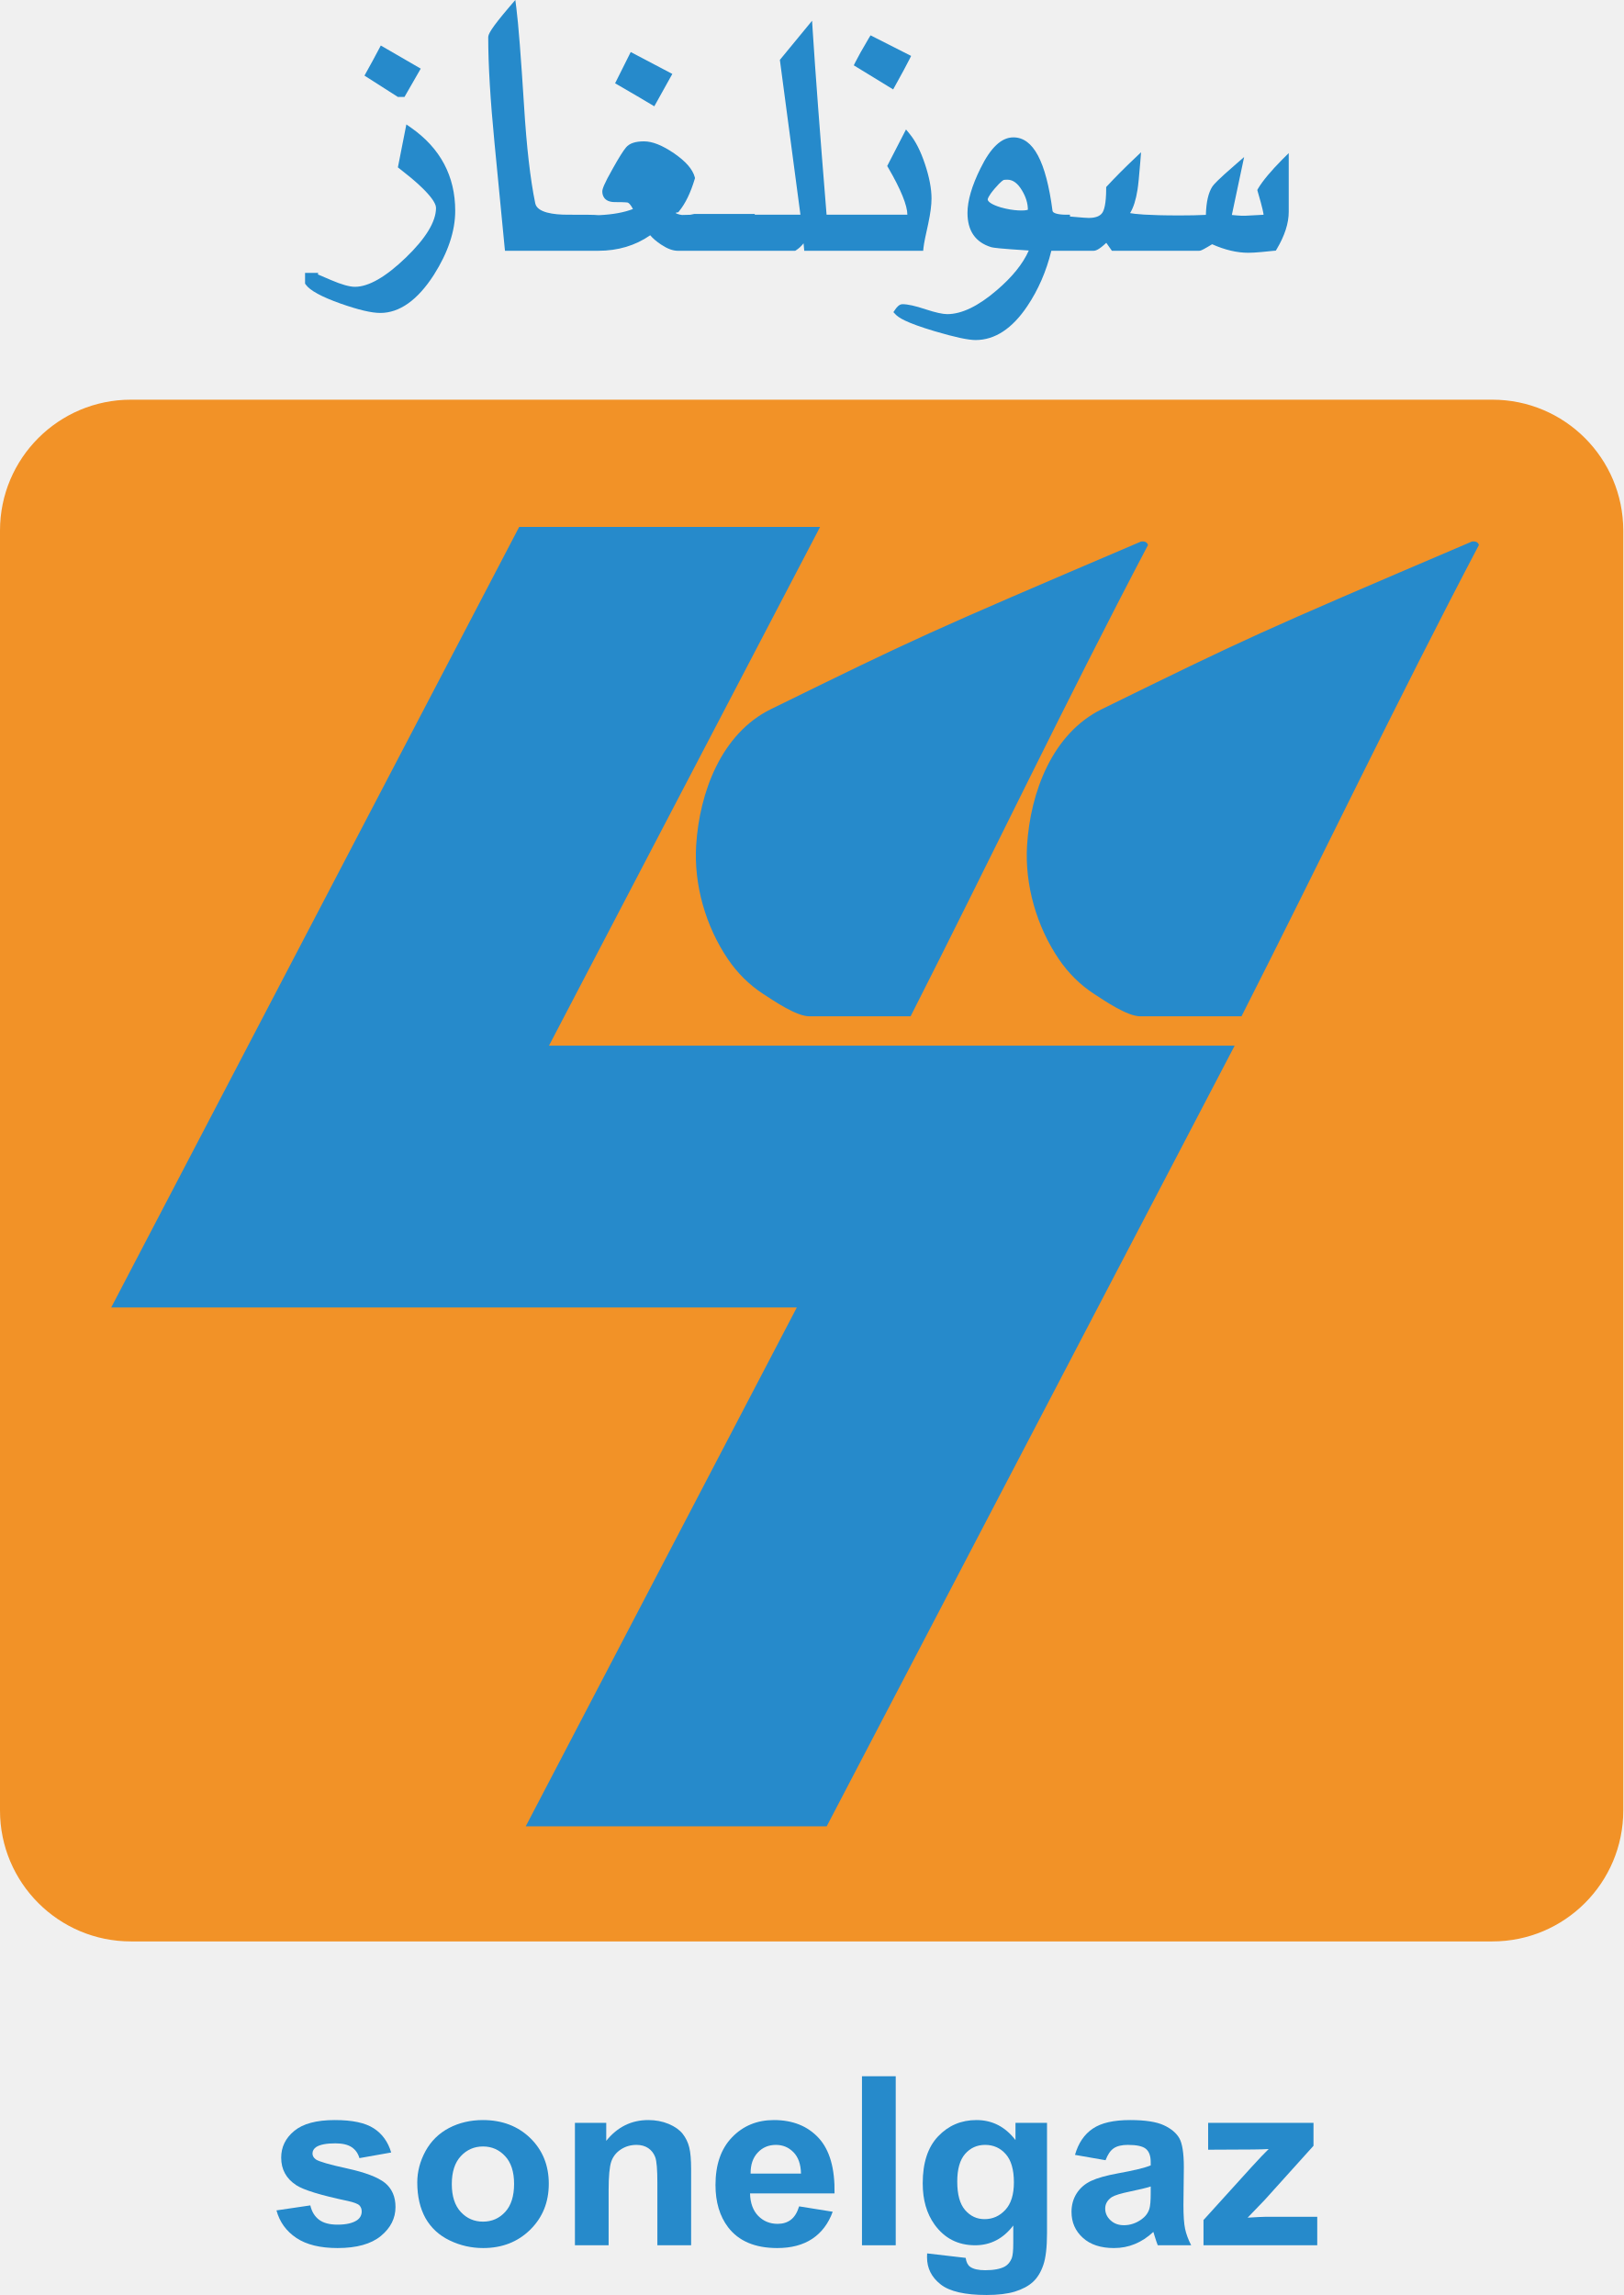
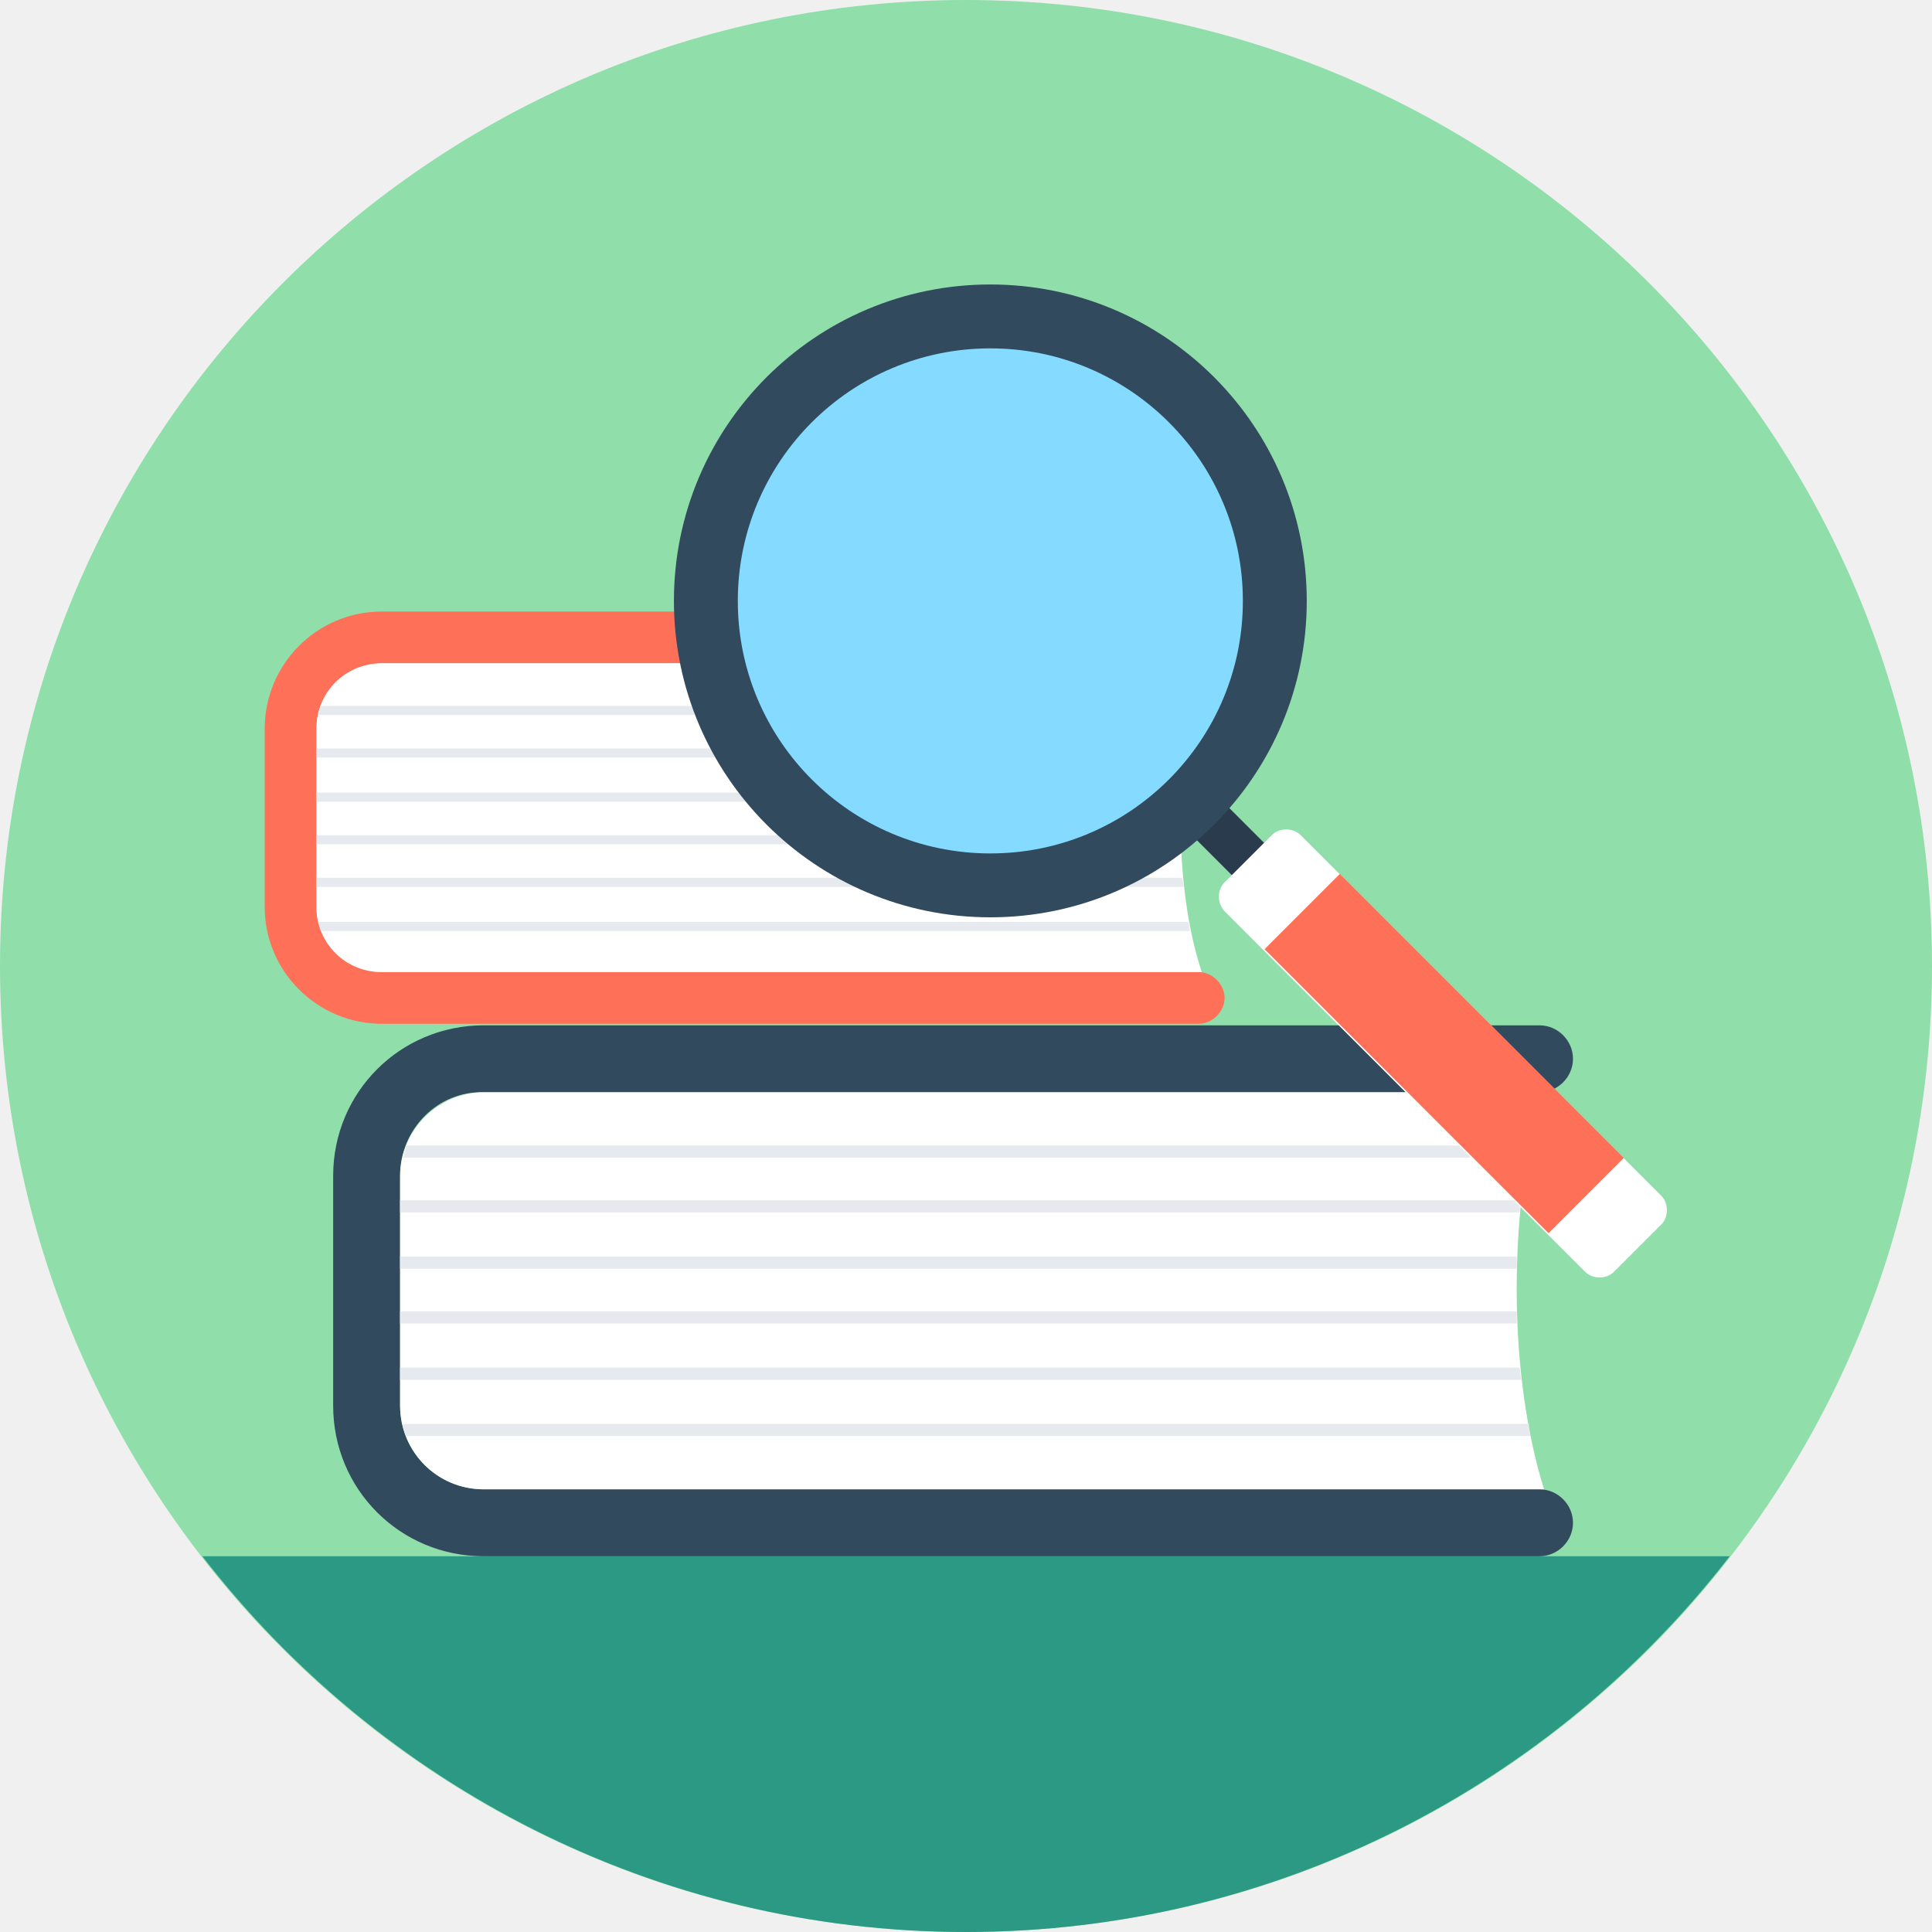
- <svg xmlns="http://www.w3.org/2000/svg" width="111.6pt" height="157.79pt" viewBox="0 0 111.6 157.79" version="1.1">
-   <defs>
-     <clipPath id="clip1">
-       <path d="M 0 27 L 111.602 27 L 111.602 134 L 0 134 Z M 0 27 " />
-     </clipPath>
-     <clipPath id="clip2">
-       <path d="M 63 145 L 72 145 L 72 157.789 L 63 157.789 Z M 63 145 " />
-     </clipPath>
-   </defs>
-   <g id="surface1">
-     <g clip-path="url(#clip1)" clip-rule="nonzero">
-       <path style=" stroke:none;fill-rule:nonzero;fill:rgb(94.899%,57.3%,15.3%);fill-opacity:1;" d="M 111.602 124.48 C 111.602 129.449 107.57 133.48 102.602 133.48 L 9 133.48 C 4.031 133.48 0 129.449 0 124.48 L 0 36.48 C 0 31.508 4.031 27.48 9 27.48 L 102.602 27.48 C 107.57 27.48 111.602 31.508 111.602 36.48 L 111.602 124.48 " />
-     </g>
-     <path style=" stroke:none;fill-rule:nonzero;fill:rgb(14.899%,54.099%,79.599%);fill-opacity:1;" d="M 84.883 71.895 L 56.836 125.566 L 36.145 125.566 L 54.781 89.895 L 7.645 89.895 L 35.695 36.227 L 56.383 36.227 L 37.742 71.895 L 84.883 71.895 " />
-     <path style=" stroke:none;fill-rule:evenodd;fill:rgb(14.899%,54.099%,79.599%);fill-opacity:1;" d="M 101.195 37.234 C 101.477 37.195 101.621 37.289 101.676 37.473 C 96.078 48.113 90.824 59.102 85.355 69.875 C 83.035 69.875 80.719 69.875 78.398 69.875 C 77.5 69.875 75.957 68.816 75.219 68.336 C 74.258 67.711 73.453 66.906 72.805 65.957 C 71.27 63.703 70.441 60.828 70.613 58.105 C 70.84 54.508 72.324 50.438 75.758 48.754 C 85.859 43.805 86.199 43.637 101.195 37.234 " />
-     <path style=" stroke:none;fill-rule:evenodd;fill:rgb(14.899%,54.099%,79.599%);fill-opacity:1;" d="M 78.445 37.234 C 78.723 37.195 78.871 37.289 78.926 37.473 C 73.328 48.113 68.074 59.102 62.605 69.875 C 60.285 69.875 57.969 69.875 55.648 69.875 C 54.75 69.875 53.207 68.816 52.469 68.336 C 51.508 67.711 50.703 66.906 50.055 65.957 C 48.52 63.703 47.691 60.828 47.863 58.105 C 48.09 54.508 49.574 50.438 53.008 48.754 C 63.109 43.805 63.449 43.637 78.445 37.234 " />
-     <path style=" stroke:none;fill-rule:nonzero;fill:rgb(14.899%,54.099%,79.599%);fill-opacity:1;" d="M 19.008 151.973 L 21.336 151.629 C 21.434 152.062 21.637 152.391 21.938 152.617 C 22.238 152.844 22.664 152.953 23.211 152.953 C 23.809 152.953 24.258 152.848 24.562 152.637 C 24.766 152.488 24.867 152.289 24.867 152.043 C 24.867 151.871 24.812 151.734 24.703 151.621 C 24.586 151.516 24.328 151.418 23.926 151.328 C 22.055 150.934 20.871 150.57 20.371 150.242 C 19.676 149.789 19.332 149.156 19.332 148.348 C 19.332 147.617 19.629 147.004 20.23 146.508 C 20.828 146.012 21.758 145.762 23.02 145.762 C 24.219 145.762 25.105 145.949 25.691 146.328 C 26.277 146.703 26.676 147.258 26.895 147.992 L 24.711 148.379 C 24.617 148.051 24.441 147.801 24.176 147.625 C 23.918 147.453 23.543 147.363 23.059 147.363 C 22.449 147.363 22.016 147.445 21.75 147.609 C 21.574 147.727 21.484 147.879 21.484 148.062 C 21.484 148.223 21.562 148.355 21.715 148.469 C 21.926 148.613 22.645 148.824 23.883 149.094 C 25.113 149.363 25.977 149.691 26.469 150.082 C 26.949 150.48 27.191 151.031 27.191 151.742 C 27.191 152.512 26.859 153.176 26.188 153.73 C 25.516 154.285 24.523 154.562 23.211 154.562 C 22.016 154.562 21.07 154.332 20.375 153.867 C 19.68 153.402 19.223 152.77 19.008 151.973 " />
-     <path style=" stroke:none;fill-rule:nonzero;fill:rgb(14.899%,54.099%,79.599%);fill-opacity:1;" d="M 31.062 150.164 C 31.062 151 31.27 151.637 31.68 152.082 C 32.094 152.527 32.602 152.746 33.207 152.746 C 33.812 152.746 34.32 152.527 34.73 152.082 C 35.141 151.637 35.344 150.992 35.344 150.148 C 35.344 149.324 35.141 148.688 34.73 148.246 C 34.32 147.801 33.812 147.578 33.207 147.578 C 32.602 147.578 32.094 147.801 31.68 148.246 C 31.27 148.688 31.062 149.328 31.062 150.164 Z M 28.688 150.047 C 28.688 149.305 28.879 148.59 29.254 147.895 C 29.637 147.203 30.172 146.676 30.867 146.309 C 31.566 145.945 32.344 145.762 33.199 145.762 C 34.527 145.762 35.609 146.18 36.461 147.004 C 37.305 147.832 37.73 148.875 37.73 150.141 C 37.73 151.414 37.301 152.469 36.445 153.309 C 35.59 154.145 34.516 154.562 33.219 154.562 C 32.414 154.562 31.648 154.391 30.918 154.039 C 30.191 153.691 29.637 153.18 29.254 152.508 C 28.879 151.832 28.688 151.012 28.688 150.047 " />
-     <path style=" stroke:none;fill-rule:nonzero;fill:rgb(14.899%,54.099%,79.599%);fill-opacity:1;" d="M 47.516 154.371 L 45.195 154.371 L 45.195 150.074 C 45.195 149.168 45.148 148.578 45.047 148.312 C 44.949 148.047 44.785 147.84 44.566 147.691 C 44.344 147.543 44.074 147.469 43.762 147.469 C 43.359 147.469 43 147.574 42.68 147.785 C 42.359 147.996 42.141 148.277 42.023 148.625 C 41.906 148.977 41.844 149.617 41.844 150.559 L 41.844 154.371 L 39.527 154.371 L 39.527 145.953 L 41.68 145.953 L 41.68 147.191 C 42.445 146.238 43.406 145.762 44.57 145.762 C 45.082 145.762 45.547 145.852 45.969 146.027 C 46.395 146.207 46.715 146.434 46.934 146.707 C 47.148 146.98 47.301 147.293 47.387 147.641 C 47.473 147.992 47.516 148.492 47.516 149.141 L 47.516 154.371 " />
-     <path style=" stroke:none;fill-rule:nonzero;fill:rgb(14.899%,54.099%,79.599%);fill-opacity:1;" d="M 55.07 149.441 C 55.055 148.797 54.883 148.309 54.551 147.973 C 54.223 147.637 53.82 147.469 53.344 147.469 C 52.844 147.469 52.422 147.645 52.094 148 C 51.762 148.352 51.598 148.836 51.605 149.441 Z M 54.941 151.695 L 57.25 152.066 C 56.953 152.879 56.484 153.5 55.844 153.926 C 55.203 154.352 54.398 154.562 53.438 154.562 C 51.914 154.562 50.785 154.086 50.055 153.129 C 49.477 152.363 49.191 151.395 49.191 150.227 C 49.191 148.832 49.566 147.738 50.328 146.949 C 51.086 146.16 52.047 145.762 53.207 145.762 C 54.512 145.762 55.535 146.18 56.293 147.004 C 57.047 147.832 57.406 149.098 57.375 150.805 L 51.566 150.805 C 51.582 151.465 51.77 151.98 52.125 152.348 C 52.484 152.715 52.93 152.898 53.465 152.898 C 53.824 152.898 54.129 152.805 54.379 152.613 C 54.625 152.422 54.812 152.117 54.941 151.695 " />
-     <path style=" stroke:none;fill-rule:nonzero;fill:rgb(14.899%,54.099%,79.599%);fill-opacity:1;" d="M 59.262 154.371 L 59.262 142.75 L 61.582 142.75 L 61.582 154.371 L 59.262 154.371 " />
-     <g clip-path="url(#clip2)" clip-rule="nonzero">
-       <path style=" stroke:none;fill-rule:nonzero;fill:rgb(14.899%,54.099%,79.599%);fill-opacity:1;" d="M 65.812 149.988 C 65.812 150.883 65.992 151.535 66.352 151.949 C 66.715 152.367 67.156 152.574 67.688 152.574 C 68.254 152.574 68.73 152.359 69.121 151.934 C 69.512 151.512 69.707 150.879 69.707 150.047 C 69.707 149.172 69.52 148.523 69.145 148.102 C 68.773 147.68 68.301 147.469 67.727 147.469 C 67.172 147.469 66.715 147.676 66.352 148.09 C 65.992 148.504 65.812 149.141 65.812 149.988 Z M 63.742 154.93 L 66.391 155.238 C 66.434 155.531 66.535 155.734 66.695 155.848 C 66.914 156.008 67.262 156.086 67.734 156.086 C 68.34 156.086 68.793 155.996 69.098 155.824 C 69.301 155.707 69.453 155.52 69.559 155.262 C 69.629 155.074 69.664 154.734 69.664 154.238 L 69.664 153.012 C 68.973 153.918 68.098 154.371 67.043 154.371 C 65.863 154.371 64.934 153.895 64.246 152.938 C 63.707 152.184 63.438 151.242 63.438 150.117 C 63.438 148.703 63.789 147.625 64.496 146.883 C 65.203 146.137 66.082 145.762 67.133 145.762 C 68.219 145.762 69.109 146.219 69.816 147.137 L 69.816 145.953 L 71.984 145.953 L 71.984 153.508 C 71.984 154.504 71.898 155.246 71.727 155.734 C 71.559 156.227 71.32 156.613 71.012 156.895 C 70.703 157.176 70.289 157.395 69.777 157.555 C 69.262 157.711 68.613 157.789 67.828 157.789 C 66.344 157.789 65.285 157.547 64.668 157.059 C 64.043 156.566 63.734 155.949 63.734 155.195 C 63.734 155.121 63.734 155.035 63.742 154.93 " />
-     </g>
-     <path style=" stroke:none;fill-rule:nonzero;fill:rgb(14.899%,54.099%,79.599%);fill-opacity:1;" d="M 79.113 150.328 C 78.816 150.426 78.344 150.539 77.703 150.672 C 77.059 150.805 76.637 150.934 76.438 151.059 C 76.137 151.266 75.984 151.527 75.984 151.844 C 75.984 152.156 76.105 152.426 76.348 152.652 C 76.59 152.879 76.898 152.992 77.273 152.992 C 77.691 152.992 78.09 152.863 78.469 152.598 C 78.75 152.398 78.934 152.152 79.023 151.859 C 79.082 151.672 79.113 151.309 79.113 150.773 Z M 76.008 148.523 L 73.906 148.156 C 74.141 147.344 74.547 146.742 75.129 146.352 C 75.707 145.957 76.562 145.762 77.703 145.762 C 78.734 145.762 79.508 145.883 80.012 146.117 C 80.52 146.352 80.871 146.648 81.082 147.012 C 81.285 147.375 81.391 148.039 81.391 149.008 L 81.363 151.605 C 81.363 152.348 81.402 152.891 81.477 153.242 C 81.551 153.594 81.691 153.973 81.895 154.371 L 79.598 154.371 C 79.539 154.227 79.465 154.004 79.375 153.715 C 79.34 153.582 79.309 153.496 79.293 153.453 C 78.898 153.824 78.473 154.102 78.023 154.285 C 77.57 154.473 77.094 154.562 76.582 154.562 C 75.68 154.562 74.965 154.328 74.449 153.859 C 73.926 153.387 73.668 152.793 73.668 152.074 C 73.668 151.598 73.785 151.176 74.023 150.801 C 74.262 150.43 74.59 150.145 75.016 149.945 C 75.441 149.746 76.055 149.574 76.859 149.426 C 77.945 149.23 78.695 149.051 79.113 148.879 L 79.113 148.656 C 79.113 148.23 79.004 147.926 78.781 147.742 C 78.562 147.559 78.148 147.469 77.539 147.469 C 77.125 147.469 76.801 147.547 76.57 147.703 C 76.34 147.859 76.156 148.133 76.008 148.523 " />
-     <path style=" stroke:none;fill-rule:nonzero;fill:rgb(14.899%,54.099%,79.599%);fill-opacity:1;" d="M 82.742 154.371 L 82.742 152.637 L 86.027 149.012 C 86.566 148.422 86.965 148 87.223 147.754 C 86.953 147.77 86.598 147.781 86.156 147.785 L 83.062 147.801 L 83.062 145.953 L 90.305 145.953 L 90.305 147.531 L 86.961 151.242 L 85.777 152.473 C 86.422 152.434 86.82 152.414 86.973 152.414 L 90.562 152.414 L 90.562 154.371 L 82.742 154.371 " />
-     <path style=" stroke:none;fill-rule:nonzero;fill:rgb(14.899%,54.099%,79.599%);fill-opacity:1;" d="M 27.809 6.664 L 28.926 4.719 L 26.18 3.129 L 26.059 3.359 C 25.785 3.883 25.488 4.426 25.172 4.992 L 25.059 5.199 L 27.352 6.664 L 27.809 6.664 " />
-     <path style=" stroke:none;fill-rule:nonzero;fill:rgb(14.899%,54.099%,79.599%);fill-opacity:1;" d="M 28.25 8.773 L 27.938 8.555 L 27.355 11.508 L 27.477 11.602 C 29.652 13.277 29.977 14.008 29.977 14.293 C 29.977 15.23 29.281 16.383 27.902 17.711 C 26.52 19.043 25.344 19.719 24.402 19.719 C 24.027 19.719 23.477 19.562 22.766 19.258 C 22.332 19.074 22.027 18.945 21.852 18.867 L 21.879 18.762 L 20.973 18.762 L 20.973 19.5 L 21.02 19.566 C 21.316 19.977 22.098 20.402 23.41 20.871 C 24.648 21.305 25.539 21.516 26.145 21.516 C 27.469 21.516 28.707 20.637 29.824 18.906 C 30.801 17.367 31.297 15.887 31.297 14.496 C 31.297 12.109 30.273 10.184 28.25 8.773 " />
-     <path style=" stroke:none;fill-rule:nonzero;fill:rgb(14.899%,54.099%,79.599%);fill-opacity:1;" d="M 44.762 7.176 L 44.984 7.309 L 46.223 5.082 L 43.363 3.578 L 42.289 5.727 L 42.492 5.844 C 43.516 6.438 44.273 6.879 44.762 7.176 " />
-     <path style=" stroke:none;fill-rule:nonzero;fill:rgb(14.899%,54.099%,79.599%);fill-opacity:1;" d="M 63.492 17.023 C 63.527 16.719 63.637 16.168 63.816 15.387 C 63.969 14.668 64.043 14.098 64.043 13.645 C 64.043 12.969 63.891 12.176 63.594 11.285 C 63.297 10.391 62.941 9.688 62.531 9.195 L 62.289 8.902 L 60.996 11.414 L 61.066 11.531 C 61.934 13.02 62.379 14.121 62.383 14.762 L 56.828 14.762 C 56.363 9.047 56.051 4.891 55.871 2.059 L 55.832 1.426 L 53.617 4.117 L 55.031 14.762 L 51.891 14.762 L 51.891 14.711 L 47.727 14.711 L 47.477 14.762 L 47.477 14.766 C 47.109 14.77 46.961 14.773 46.887 14.781 C 46.676 14.75 46.52 14.699 46.449 14.641 C 46.477 14.625 46.508 14.613 46.539 14.609 L 46.633 14.594 L 46.691 14.52 C 47.121 13.996 47.48 13.254 47.762 12.312 L 47.781 12.246 L 47.766 12.18 C 47.621 11.637 47.156 11.102 46.34 10.539 C 45.531 9.988 44.855 9.719 44.277 9.719 C 43.68 9.719 43.277 9.855 43.043 10.133 C 42.848 10.363 42.547 10.84 42.129 11.59 C 41.496 12.707 41.41 13.008 41.41 13.164 C 41.41 13.387 41.496 13.895 42.277 13.895 C 43.004 13.895 43.145 13.922 43.16 13.93 C 43.215 13.949 43.34 14.031 43.516 14.371 C 42.906 14.609 42.125 14.75 41.191 14.793 L 41.191 14.789 L 41.145 14.793 C 40.828 14.762 40.215 14.762 39.031 14.762 C 38.078 14.762 36.922 14.625 36.797 13.969 C 36.461 12.34 36.203 10.098 36.031 7.305 C 35.816 3.914 35.641 1.645 35.5 0.555 L 35.43 -0.004 L 35.062 0.426 C 33.684 2.035 33.566 2.375 33.566 2.57 C 33.566 4.449 33.711 6.883 33.996 9.805 C 34.223 12.211 34.457 14.613 34.695 17.02 L 34.719 17.242 L 41.133 17.242 C 42.48 17.242 43.68 16.887 44.703 16.176 C 44.887 16.395 45.141 16.609 45.453 16.816 C 45.887 17.105 46.262 17.242 46.602 17.242 L 54.672 17.242 L 54.734 17.203 C 54.922 17.082 55.094 16.922 55.246 16.73 L 55.293 17.242 L 63.469 17.242 L 63.492 17.023 " />
-     <path style=" stroke:none;fill-rule:nonzero;fill:rgb(14.899%,54.099%,79.599%);fill-opacity:1;" d="M 61.531 5.922 C 61.996 5.086 62.332 4.461 62.531 4.066 L 62.641 3.844 L 59.852 2.43 L 59.73 2.629 C 59.297 3.359 58.984 3.918 58.801 4.285 L 58.699 4.492 L 61.406 6.148 L 61.531 5.922 " />
-     <path style=" stroke:none;fill-rule:nonzero;fill:rgb(14.899%,54.099%,79.599%);fill-opacity:1;" d="M 69.262 12.355 C 69.637 12.355 69.965 12.594 70.262 13.09 C 70.531 13.535 70.668 13.984 70.668 14.422 C 70.465 14.5 69.703 14.516 68.805 14.258 C 68.141 14.059 67.906 13.844 67.906 13.711 C 67.906 13.695 67.918 13.516 68.383 12.969 C 68.848 12.422 69.008 12.371 69.012 12.371 C 69.07 12.359 69.152 12.355 69.262 12.355 Z M 88.172 10.953 C 87.379 11.754 86.812 12.43 86.492 12.969 L 86.441 13.062 L 86.469 13.168 C 86.82 14.355 86.871 14.703 86.871 14.766 L 85.633 14.832 C 85.492 14.84 85.293 14.836 85.043 14.812 C 84.906 14.801 84.789 14.789 84.691 14.781 L 85.535 10.797 L 84.973 11.285 C 83.707 12.379 83.445 12.688 83.355 12.82 C 83.078 13.242 82.93 13.883 82.906 14.773 C 82.387 14.801 81.781 14.812 81.105 14.812 C 78.836 14.812 77.992 14.711 77.695 14.652 C 77.93 14.266 78.098 13.734 78.207 13.035 C 78.254 12.746 78.32 12.098 78.398 11.117 L 78.449 10.469 L 77.977 10.918 C 77.312 11.547 76.688 12.176 76.117 12.789 L 76.051 12.863 L 76.051 12.961 C 76.051 14.023 75.906 14.461 75.781 14.637 C 75.621 14.867 75.309 14.984 74.848 14.984 C 74.727 14.984 74.406 14.965 73.562 14.887 L 73.562 14.762 L 73.312 14.762 C 72.75 14.762 72.387 14.66 72.363 14.5 C 71.918 11.098 71.039 9.445 69.672 9.445 C 68.852 9.445 68.113 10.141 67.414 11.566 C 66.816 12.77 66.516 13.801 66.516 14.637 C 66.516 15.871 67.062 16.664 68.156 16.996 C 68.305 17.035 68.738 17.098 70.73 17.223 C 70.332 18.133 69.586 19.055 68.516 19.965 C 67.258 21.047 66.117 21.598 65.125 21.598 C 64.801 21.598 64.305 21.484 63.648 21.27 C 62.934 21.031 62.41 20.914 62.047 20.914 C 61.828 20.914 61.656 21.117 61.535 21.297 L 61.422 21.461 L 61.559 21.605 C 61.754 21.82 62.246 22.172 64.25 22.77 C 65.633 23.18 66.555 23.379 67.074 23.379 C 68.398 23.379 69.594 22.594 70.629 21.047 C 71.383 19.926 71.938 18.648 72.281 17.242 L 75.176 17.242 C 75.332 17.242 75.551 17.172 76.059 16.695 L 76.445 17.242 L 82.438 17.242 C 82.52 17.242 82.605 17.227 83.008 16.988 C 83.156 16.902 83.266 16.836 83.336 16.793 C 84.215 17.184 85.047 17.379 85.82 17.379 C 86.043 17.379 86.344 17.363 86.719 17.328 C 87.137 17.281 87.422 17.254 87.582 17.242 L 87.711 17.234 L 87.781 17.121 C 88.324 16.207 88.602 15.348 88.602 14.566 L 88.602 10.527 L 88.172 10.953 " />
+ <svg xmlns="http://www.w3.org/2000/svg" version="1.1" id="Layer_1" viewBox="0 0 508 508" xml:space="preserve">
+   <circle style="fill:#90DFAA;" cx="254" cy="254" r="254" />
+   <path style="fill:#2C9984;" d="M53.2,409.2C99.6,469.2,172.4,508,254,508s154.4-38.8,200.8-98.8H53.2z" />
+   <path style="fill:#324A5E;" d="M105.2,309.2v60.4c0,12.4,10,22,22,22h277.6c4.8,0,8.8,4,8.8,8.8l0,0c0,4.8-4,8.8-8.8,8.8H127.2  c-22,0-39.6-17.6-39.6-39.6v-60.4c0-22,17.6-39.6,39.6-39.6h277.6c4.8,0,8.8,4,8.8,8.8l0,0c0,4.8-4,8.8-8.8,8.8H127.2  C115.2,286.8,105.2,296.8,105.2,309.2z" />
+   <path style="fill:#FFFFFF;" d="M398.8,339.2c0,20,2.8,38.4,7.2,52.4H127.2c-12.4,0-22-10-22-22v-60.4c0-12,10-22,22-22H406  C401.2,300.8,398.8,319.2,398.8,339.2z" />
+   <g>
+     <path style="fill:#E6E9EE;" d="M402.4,301.2c-0.4,0.8-0.4,2-0.4,3.2H106c0.4-1.2,0.4-2,0.8-3.2H402.4z" />
+     <path style="fill:#E6E9EE;" d="M400,315.6c0,0.8-0.4,2-0.4,3.2H105.2v-3.2H400z" />
+     <path style="fill:#E6E9EE;" d="M398.8,330.4c0,1.2,0,2,0,3.2H105.2v-3.2H398.8z" />
+     <path style="fill:#E6E9EE;" d="M398.8,348H105.2v-3.2h293.6C398.8,346,398.8,347.2,398.8,348z" />
+     <path style="fill:#E6E9EE;" d="M400,362.8H105.2v-3.2h294.4C399.6,360.8,400,362,400,362.8z" />
+     <path style="fill:#E6E9EE;" d="M402.4,377.6H106.8c-0.4-0.8-0.8-2-0.8-3.2h296C402,375.6,402,376.4,402.4,377.6z" />
  </g>
+   <path style="fill:#FF7058;" d="M83.2,191.6v46.8c0,9.6,7.6,17.2,17.2,17.2h214.8c3.6,0,6.8,3.2,6.8,6.8l0,0c0,3.6-3.2,6.8-6.8,6.8  H100.4c-16.8,0-30.8-13.6-30.8-30.8v-46.8c0-16.8,13.6-30.8,30.8-30.8h214.8c3.6,0,6.8,3.2,6.8,6.8l0,0c0,3.6-3.2,6.8-6.8,6.8H100.4  C90.8,174.8,83.2,182.4,83.2,191.6z" />
+   <path style="fill:#FFFFFF;" d="M310.4,215.2c0,15.6,2,29.6,5.6,40.4H100.4c-9.6,0-17.2-7.6-17.2-17.2v-46.8  c0-9.6,7.6-17.2,17.2-17.2h215.2C312.4,185.6,310.4,199.6,310.4,215.2z" />
+   <g>
+     <path style="fill:#E6E9EE;" d="M312.8,185.6c0,0.8-0.4,1.6-0.4,2.4H83.6c0-0.8,0.4-1.6,0.8-2.4H312.8z" />
+     <path style="fill:#E6E9EE;" d="M311.2,196.8c0,0.8,0,1.6-0.4,2.4H83.2v-2.4H311.2z" />
+     <path style="fill:#E6E9EE;" d="M310.4,208.4c0,0.8,0,1.6,0,2.4H83.2v-2.4H310.4z" />
+     <path style="fill:#E6E9EE;" d="M310.4,222H83.2v-2.4h227.2C310.4,220.4,310.4,221.2,310.4,222z" />
+     <path style="fill:#E6E9EE;" d="M311.2,233.2h-228v-2.4h227.6C311.2,232,311.2,232.8,311.2,233.2z" />
+     <path style="fill:#E6E9EE;" d="M312.8,244.8H84.4c-0.4-0.8-0.4-1.6-0.8-2.4h228.8C312.8,243.2,312.8,244,312.8,244.8z" />
+   </g>
+   <rect x="312.343" y="198.873" transform="matrix(-0.7071 0.7071 -0.7071 -0.7071 696.2315 143.7574)" style="fill:#2B3B4E;" width="12" height="34.4" />
+   <circle style="fill:#324A5E;" cx="260.4" cy="158" r="83.2" />
+   <circle style="fill:#84DBFF;" cx="260.4" cy="158" r="66.4" />
+   <path style="fill:#FFFFFF;" d="M334.4,219.6L322,232c-2,2-2,5.6,0,7.6l94.8,94.8c2,2,5.6,2,7.6,0l12.4-12.4c2-2,2-5.6,0-7.6  L342,219.6C340,217.6,336.4,217.6,334.4,219.6z" />
+   <rect x="326.93" y="263.017" transform="matrix(-0.7071 -0.7071 0.7071 -0.7071 452.359 741.4069)" style="fill:#FF7058;" width="105.599" height="28" />
</svg>
